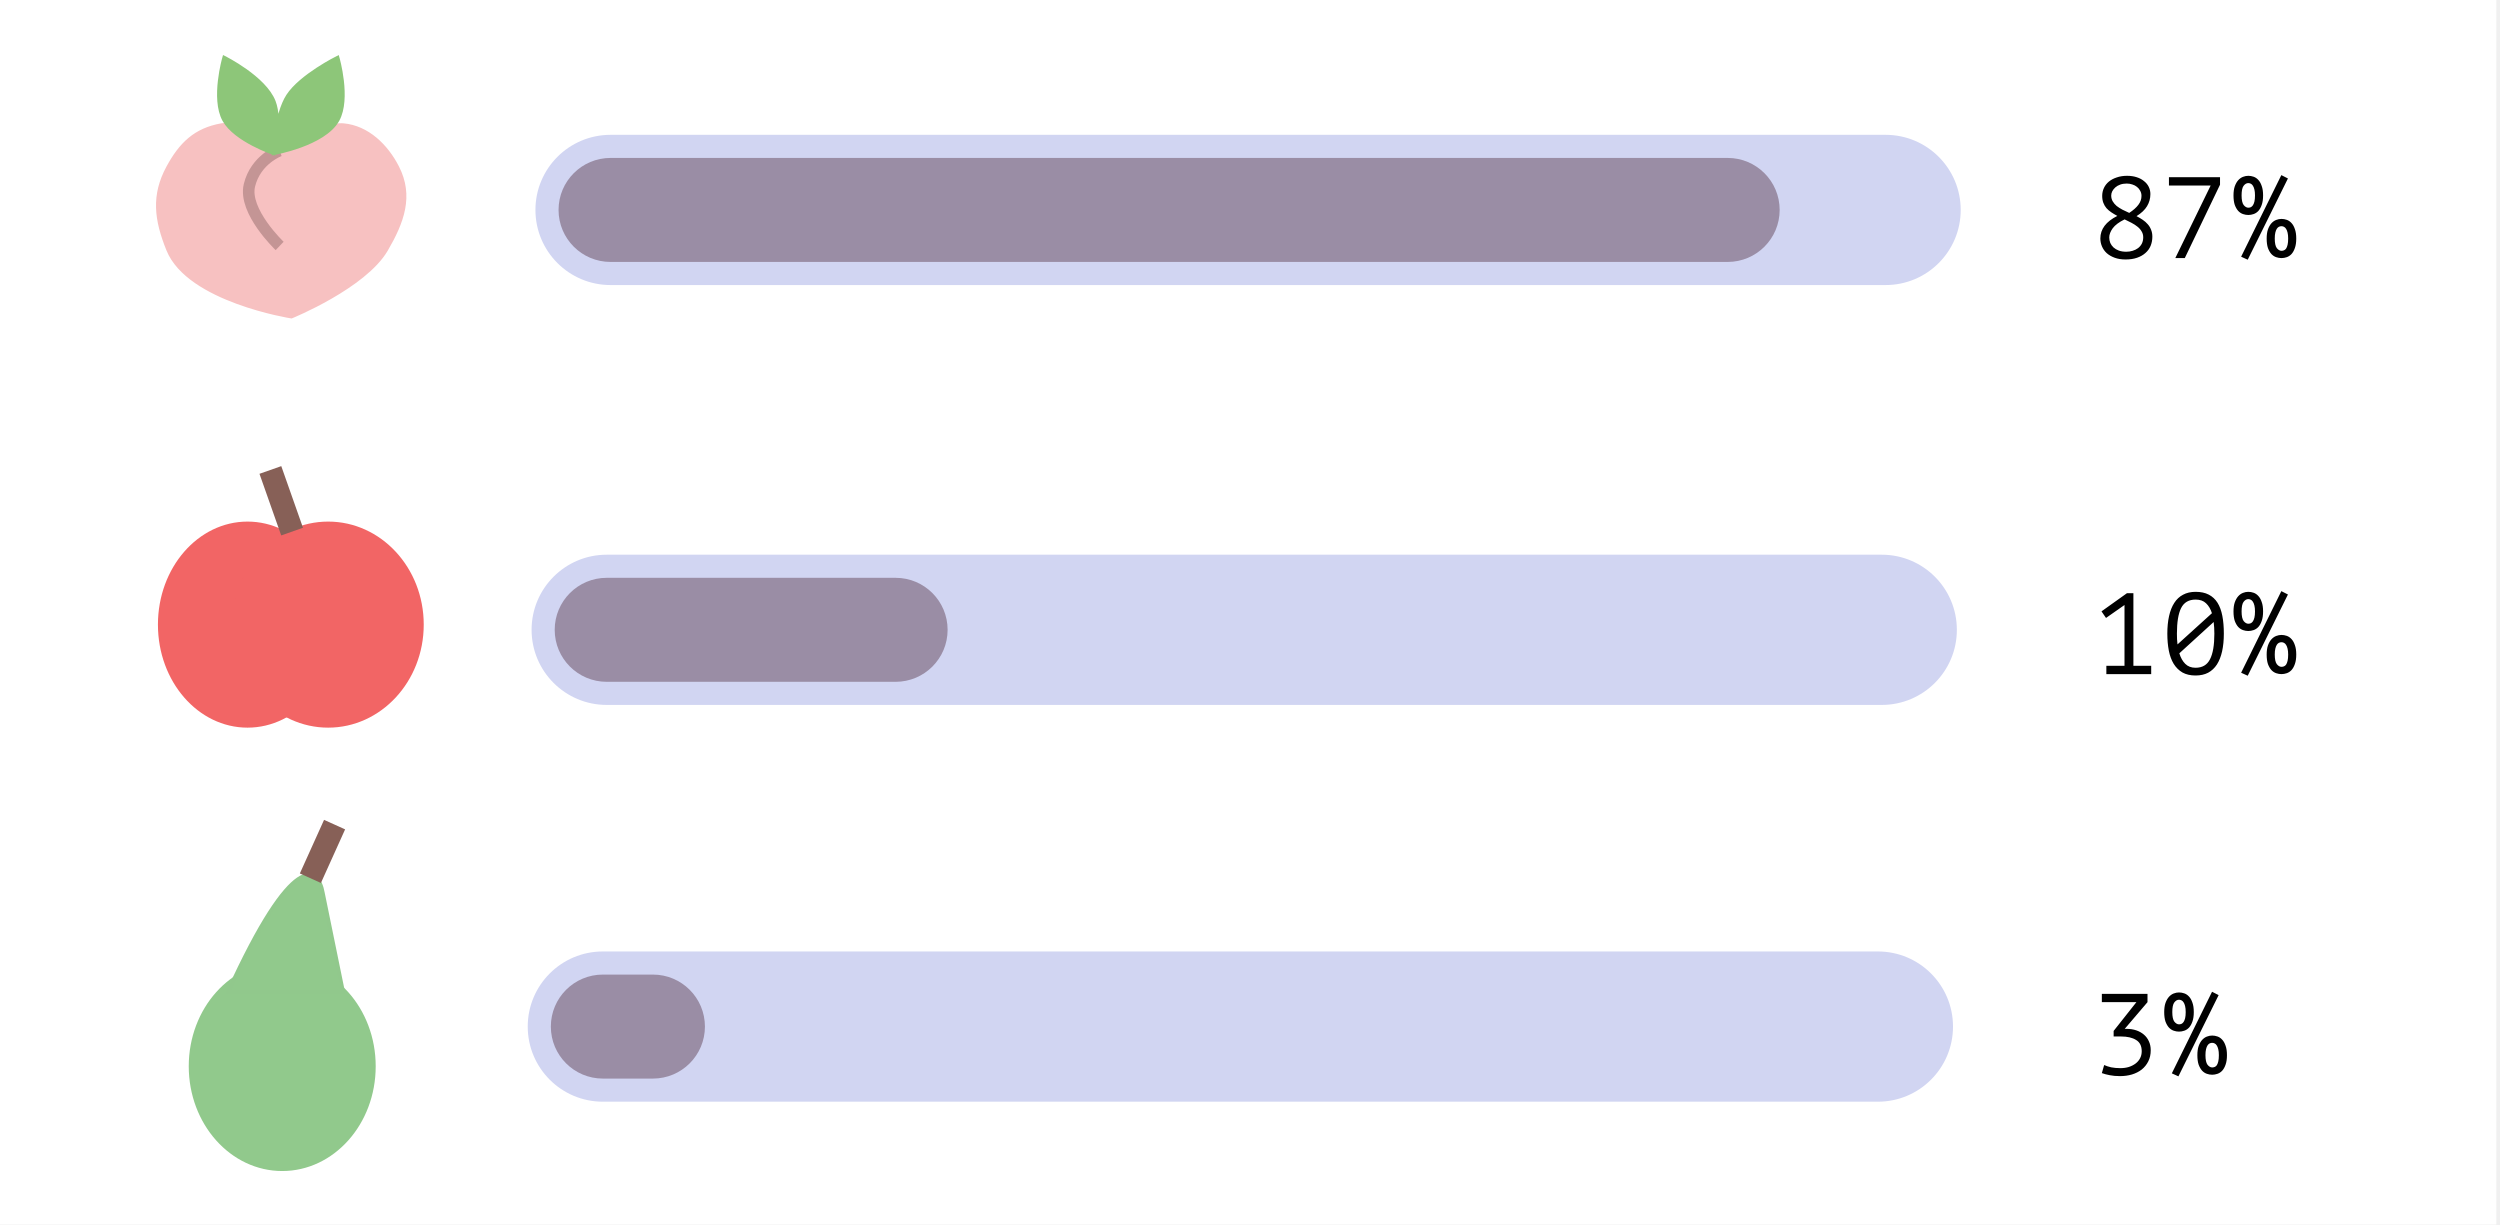
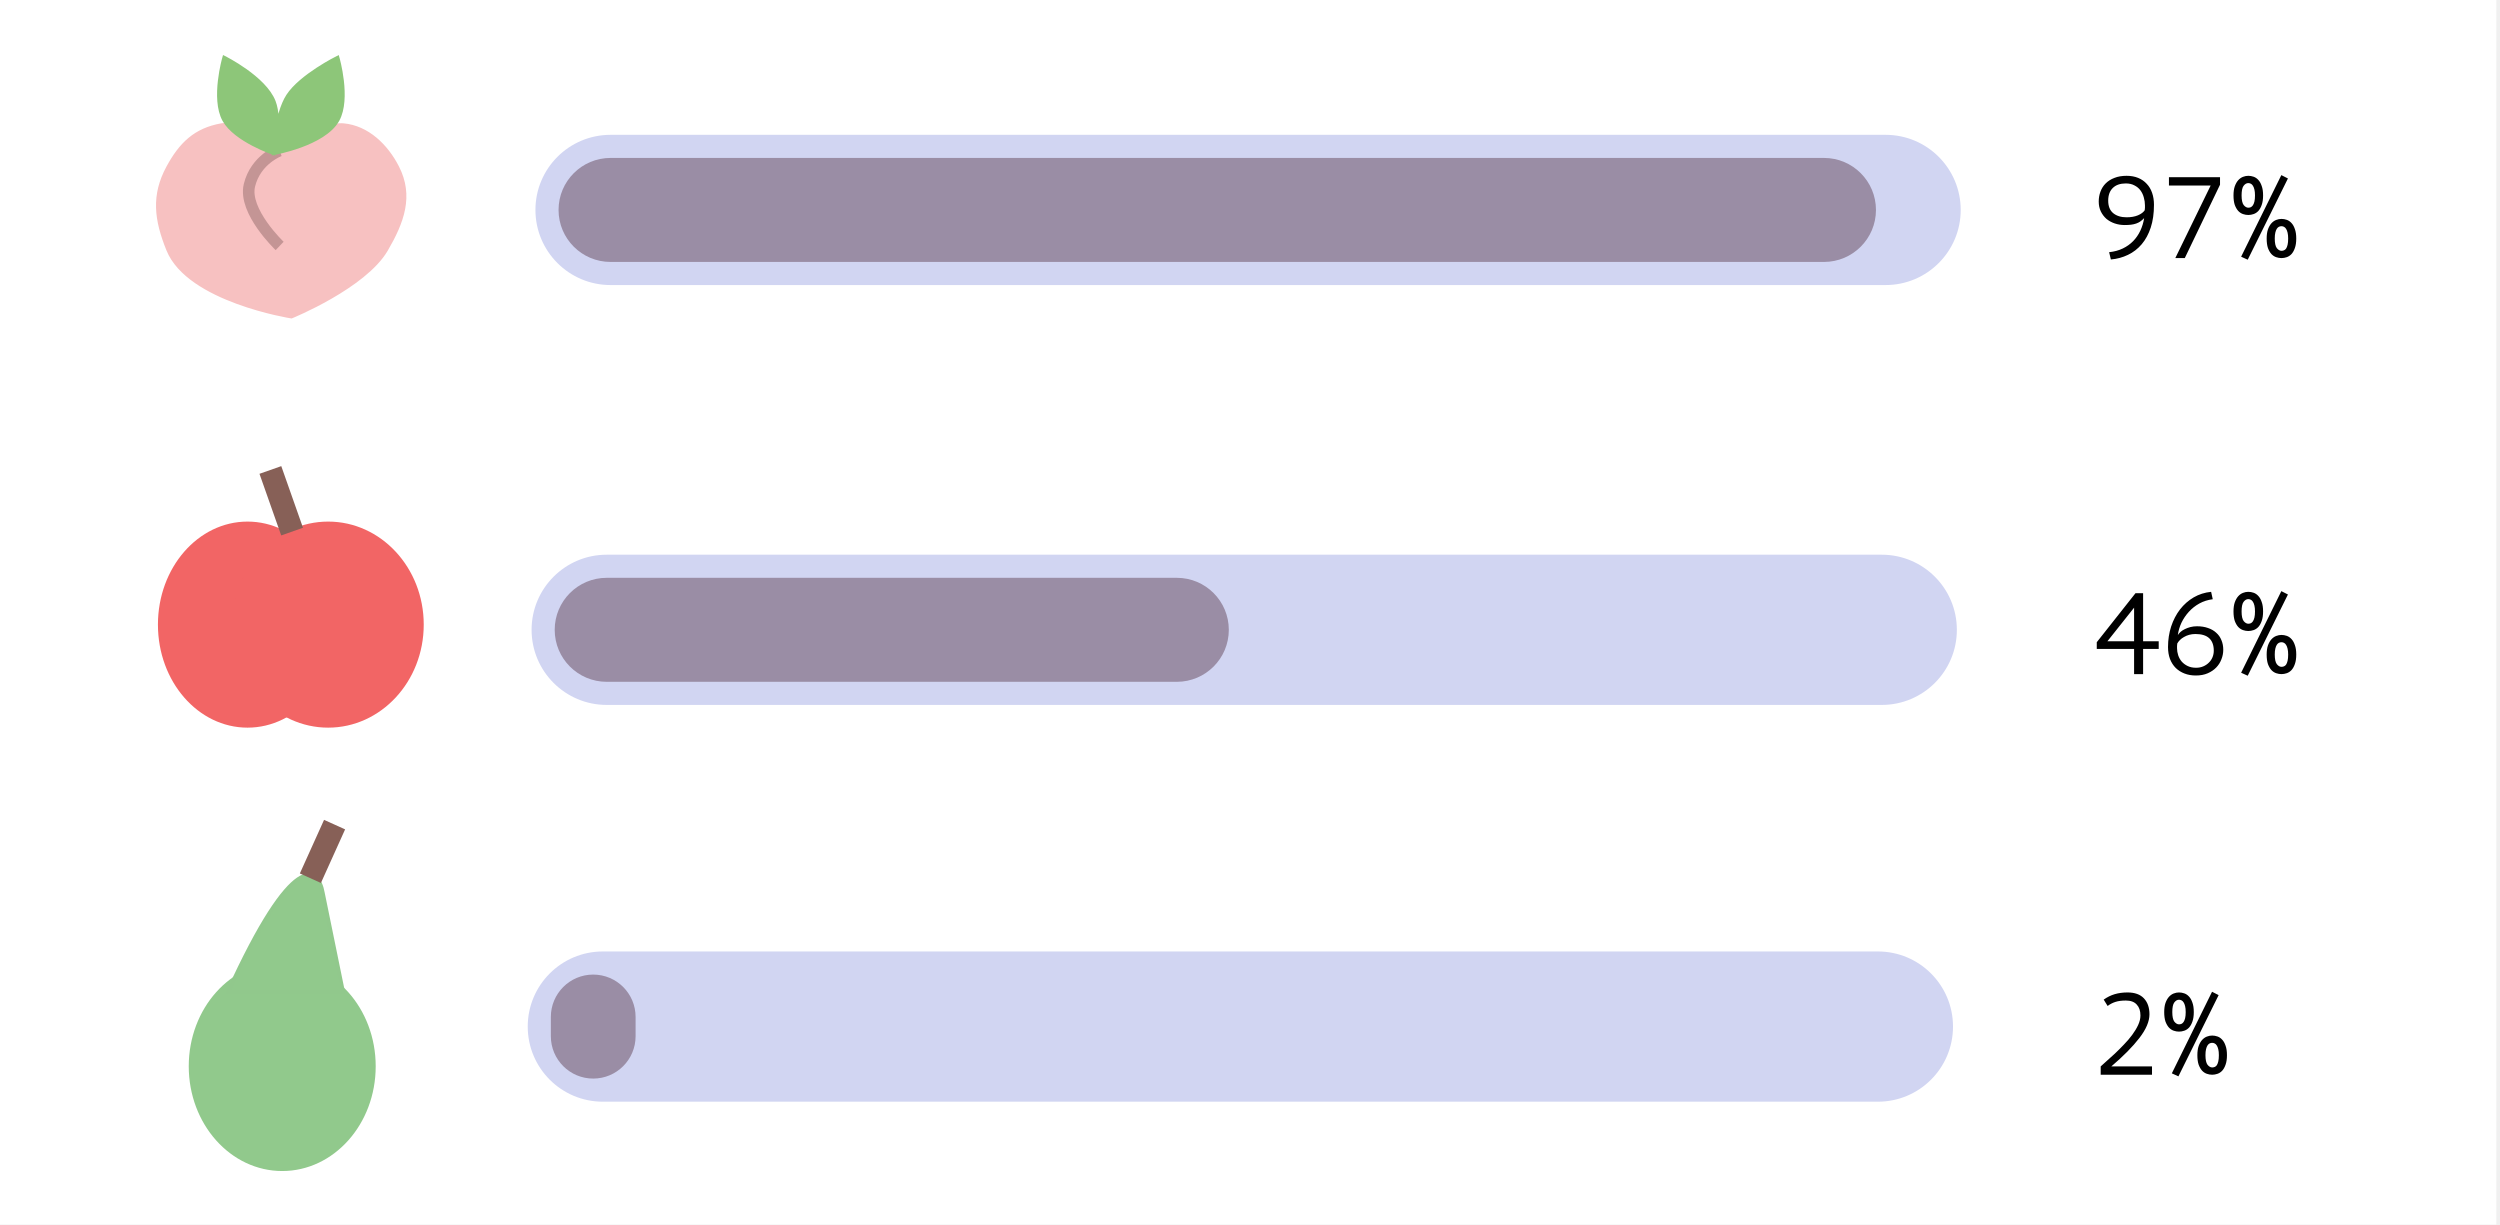
<svg xmlns="http://www.w3.org/2000/svg" width="649" height="318" viewBox="0 0 649 318" fill="none">
  <rect width="648.041" height="317.893" fill="white" />
  <rect x="139" y="35" width="370" height="39" rx="19.5" fill="#D1D5F2" />
  <rect x="138" y="144" width="370" height="39" rx="19.5" fill="#D1D5F2" />
  <rect x="137" y="247" width="370" height="39" rx="19.5" fill="#D1D5F2" />
-   <rect x="145" y="41" width="317" height="27" rx="13.5" fill="#9A8DA5" />
-   <rect x="144" y="150" width="102" height="27" rx="13.5" fill="#9A8DA5" />
-   <rect x="143" y="253" width="40" height="27" rx="13.5" fill="#9A8DA5" />
-   <path d="M545.25 61.9C545.25 59.48 546.72 57.53 549.66 56.05C549.1 55.75 548.58 55.44 548.1 55.12C547.62 54.8 547.2 54.44 546.84 54.04C546.5 53.64 546.23 53.18 546.03 52.66C545.83 52.14 545.73 51.54 545.73 50.86C545.73 50.12 545.88 49.43 546.18 48.79C546.48 48.15 546.91 47.6 547.47 47.14C548.03 46.68 548.71 46.32 549.51 46.06C550.31 45.78 551.2 45.64 552.18 45.64C553.1 45.64 553.93 45.76 554.67 46C555.43 46.24 556.07 46.58 556.59 47.02C557.13 47.44 557.54 47.94 557.82 48.52C558.1 49.1 558.24 49.72 558.24 50.38C558.24 51.52 557.95 52.57 557.37 53.53C556.81 54.47 555.9 55.33 554.64 56.11C555.22 56.41 555.76 56.73 556.26 57.07C556.76 57.41 557.19 57.79 557.55 58.21C557.93 58.63 558.22 59.11 558.42 59.65C558.64 60.17 558.75 60.77 558.75 61.45C558.75 62.29 558.6 63.08 558.3 63.82C558 64.54 557.55 65.16 556.95 65.68C556.37 66.2 555.65 66.61 554.79 66.91C553.93 67.21 552.93 67.36 551.79 67.36C550.73 67.36 549.79 67.21 548.97 66.91C548.15 66.61 547.46 66.21 546.9 65.71C546.36 65.21 545.95 64.63 545.67 63.97C545.39 63.31 545.25 62.62 545.25 61.9ZM556.38 61.6C556.38 61.02 556.24 60.51 555.96 60.07C555.7 59.61 555.34 59.2 554.88 58.84C554.44 58.48 553.93 58.15 553.35 57.85C552.77 57.55 552.17 57.25 551.55 56.95C550.11 57.65 549.08 58.42 548.46 59.26C547.86 60.1 547.56 60.89 547.56 61.63C547.56 62.13 547.65 62.61 547.83 63.07C548.03 63.51 548.31 63.9 548.67 64.24C549.05 64.58 549.51 64.85 550.05 65.05C550.61 65.25 551.25 65.35 551.97 65.35C552.55 65.35 553.1 65.27 553.62 65.11C554.16 64.95 554.63 64.72 555.03 64.42C555.45 64.1 555.78 63.71 556.02 63.25C556.26 62.77 556.38 62.22 556.38 61.6ZM548.07 50.77C548.07 51.33 548.2 51.83 548.46 52.27C548.72 52.71 549.06 53.11 549.48 53.47C549.92 53.81 550.42 54.13 550.98 54.43C551.54 54.71 552.13 54.99 552.75 55.27C553.81 54.57 554.6 53.87 555.12 53.17C555.66 52.47 555.93 51.7 555.93 50.86C555.93 50.36 555.82 49.92 555.6 49.54C555.4 49.14 555.12 48.8 554.76 48.52C554.42 48.24 554.02 48.03 553.56 47.89C553.1 47.73 552.62 47.65 552.12 47.65C551.48 47.65 550.91 47.74 550.41 47.92C549.91 48.1 549.49 48.34 549.15 48.64C548.81 48.94 548.54 49.28 548.34 49.66C548.16 50.02 548.07 50.39 548.07 50.77ZM564.708 67L573.888 48.16H563.058V46H576.318V47.95L567.168 67H564.708ZM579.817 50.74C579.817 49.8 579.927 49.01 580.147 48.37C580.387 47.71 580.687 47.18 581.047 46.78C581.407 46.38 581.817 46.09 582.277 45.91C582.737 45.73 583.197 45.64 583.657 45.64C584.117 45.64 584.577 45.72 585.037 45.88C585.497 46.04 585.907 46.32 586.267 46.72C586.627 47.1 586.917 47.62 587.137 48.28C587.377 48.92 587.497 49.74 587.497 50.74C587.497 51.72 587.377 52.54 587.137 53.2C586.917 53.84 586.627 54.36 586.267 54.76C585.907 55.14 585.497 55.41 585.037 55.57C584.577 55.73 584.117 55.81 583.657 55.81C583.197 55.81 582.737 55.73 582.277 55.57C581.817 55.41 581.407 55.14 581.047 54.76C580.687 54.36 580.387 53.84 580.147 53.2C579.927 52.54 579.817 51.72 579.817 50.74ZM581.917 50.74C581.917 51.92 582.097 52.75 582.457 53.23C582.837 53.69 583.237 53.92 583.657 53.92C583.877 53.92 584.087 53.88 584.287 53.8C584.507 53.7 584.697 53.53 584.857 53.29C585.017 53.05 585.147 52.73 585.247 52.33C585.347 51.91 585.397 51.38 585.397 50.74C585.397 50.12 585.347 49.61 585.247 49.21C585.147 48.79 585.017 48.46 584.857 48.22C584.697 47.96 584.507 47.78 584.287 47.68C584.087 47.58 583.877 47.53 583.657 47.53C583.197 47.53 582.787 47.77 582.427 48.25C582.087 48.71 581.917 49.54 581.917 50.74ZM588.427 61.93C588.427 60.99 588.537 60.2 588.757 59.56C588.997 58.9 589.297 58.37 589.657 57.97C590.017 57.57 590.427 57.28 590.887 57.1C591.347 56.92 591.807 56.83 592.267 56.83C592.727 56.83 593.187 56.91 593.647 57.07C594.107 57.23 594.517 57.51 594.877 57.91C595.237 58.29 595.527 58.81 595.747 59.47C595.987 60.11 596.107 60.93 596.107 61.93C596.107 62.91 595.987 63.73 595.747 64.39C595.527 65.03 595.237 65.55 594.877 65.95C594.517 66.33 594.107 66.6 593.647 66.76C593.187 66.92 592.727 67 592.267 67C591.807 67 591.347 66.92 590.887 66.76C590.427 66.6 590.017 66.33 589.657 65.95C589.297 65.55 588.997 65.03 588.757 64.39C588.537 63.73 588.427 62.91 588.427 61.93ZM590.527 61.93C590.527 63.11 590.707 63.94 591.067 64.42C591.447 64.88 591.847 65.11 592.267 65.11C592.487 65.11 592.697 65.07 592.897 64.99C593.117 64.91 593.307 64.76 593.467 64.54C593.627 64.3 593.757 63.97 593.857 63.55C593.957 63.13 594.007 62.59 594.007 61.93C594.007 61.31 593.957 60.8 593.857 60.4C593.757 59.98 593.627 59.65 593.467 59.41C593.307 59.15 593.117 58.97 592.897 58.87C592.697 58.77 592.487 58.72 592.267 58.72C592.047 58.72 591.827 58.77 591.607 58.87C591.407 58.97 591.227 59.14 591.067 59.38C590.907 59.62 590.777 59.95 590.677 60.37C590.577 60.77 590.527 61.29 590.527 61.93ZM592.237 45.46L593.947 46.33L583.507 67.42L581.797 66.64L592.237 45.46Z" fill="black" />
-   <path d="M546.81 172.84H551.52V157.06L546.72 160.42L545.55 158.71L552.15 154H553.83V172.84H558.45V175H546.81V172.84ZM562.638 164.5C562.638 162.8 562.788 161.28 563.088 159.94C563.388 158.58 563.838 157.44 564.438 156.52C565.038 155.58 565.798 154.87 566.718 154.39C567.638 153.89 568.728 153.64 569.988 153.64C571.328 153.64 572.458 153.88 573.378 154.36C574.318 154.84 575.078 155.54 575.658 156.46C576.238 157.38 576.658 158.52 576.918 159.88C577.178 161.22 577.308 162.76 577.308 164.5C577.308 166.2 577.158 167.73 576.858 169.09C576.558 170.43 576.108 171.57 575.508 172.51C574.908 173.43 574.148 174.14 573.228 174.64C572.308 175.12 571.218 175.36 569.958 175.36C568.638 175.36 567.508 175.1 566.568 174.58C565.648 174.04 564.888 173.29 564.288 172.33C563.708 171.37 563.288 170.23 563.028 168.91C562.768 167.57 562.638 166.1 562.638 164.5ZM574.848 164.5C574.848 163.44 574.788 162.43 574.668 161.47L565.758 169.6C566.098 170.74 566.608 171.65 567.288 172.33C567.968 173.01 568.858 173.35 569.958 173.35C571.718 173.35 572.968 172.62 573.708 171.16C574.468 169.7 574.848 167.48 574.848 164.5ZM565.128 164.5C565.128 165 565.138 165.48 565.158 165.94C565.198 166.4 565.238 166.85 565.278 167.29L574.218 159.19C573.878 158.11 573.368 157.25 572.688 156.61C572.028 155.97 571.128 155.65 569.988 155.65C568.208 155.65 566.948 156.39 566.208 157.87C565.488 159.33 565.128 161.54 565.128 164.5ZM579.817 158.74C579.817 157.8 579.927 157.01 580.147 156.37C580.387 155.71 580.687 155.18 581.047 154.78C581.407 154.38 581.817 154.09 582.277 153.91C582.737 153.73 583.197 153.64 583.657 153.64C584.117 153.64 584.577 153.72 585.037 153.88C585.497 154.04 585.907 154.32 586.267 154.72C586.627 155.1 586.917 155.62 587.137 156.28C587.377 156.92 587.497 157.74 587.497 158.74C587.497 159.72 587.377 160.54 587.137 161.2C586.917 161.84 586.627 162.36 586.267 162.76C585.907 163.14 585.497 163.41 585.037 163.57C584.577 163.73 584.117 163.81 583.657 163.81C583.197 163.81 582.737 163.73 582.277 163.57C581.817 163.41 581.407 163.14 581.047 162.76C580.687 162.36 580.387 161.84 580.147 161.2C579.927 160.54 579.817 159.72 579.817 158.74ZM581.917 158.74C581.917 159.92 582.097 160.75 582.457 161.23C582.837 161.69 583.237 161.92 583.657 161.92C583.877 161.92 584.087 161.88 584.287 161.8C584.507 161.7 584.697 161.53 584.857 161.29C585.017 161.05 585.147 160.73 585.247 160.33C585.347 159.91 585.397 159.38 585.397 158.74C585.397 158.12 585.347 157.61 585.247 157.21C585.147 156.79 585.017 156.46 584.857 156.22C584.697 155.96 584.507 155.78 584.287 155.68C584.087 155.58 583.877 155.53 583.657 155.53C583.197 155.53 582.787 155.77 582.427 156.25C582.087 156.71 581.917 157.54 581.917 158.74ZM588.427 169.93C588.427 168.99 588.537 168.2 588.757 167.56C588.997 166.9 589.297 166.37 589.657 165.97C590.017 165.57 590.427 165.28 590.887 165.1C591.347 164.92 591.807 164.83 592.267 164.83C592.727 164.83 593.187 164.91 593.647 165.07C594.107 165.23 594.517 165.51 594.877 165.91C595.237 166.29 595.527 166.81 595.747 167.47C595.987 168.11 596.107 168.93 596.107 169.93C596.107 170.91 595.987 171.73 595.747 172.39C595.527 173.03 595.237 173.55 594.877 173.95C594.517 174.33 594.107 174.6 593.647 174.76C593.187 174.92 592.727 175 592.267 175C591.807 175 591.347 174.92 590.887 174.76C590.427 174.6 590.017 174.33 589.657 173.95C589.297 173.55 588.997 173.03 588.757 172.39C588.537 171.73 588.427 170.91 588.427 169.93ZM590.527 169.93C590.527 171.11 590.707 171.94 591.067 172.42C591.447 172.88 591.847 173.11 592.267 173.11C592.487 173.11 592.697 173.07 592.897 172.99C593.117 172.91 593.307 172.76 593.467 172.54C593.627 172.3 593.757 171.97 593.857 171.55C593.957 171.13 594.007 170.59 594.007 169.93C594.007 169.31 593.957 168.8 593.857 168.4C593.757 167.98 593.627 167.65 593.467 167.41C593.307 167.15 593.117 166.97 592.897 166.87C592.697 166.77 592.487 166.72 592.267 166.72C592.047 166.72 591.827 166.77 591.607 166.87C591.407 166.97 591.227 167.14 591.067 167.38C590.907 167.62 590.777 167.95 590.677 168.37C590.577 168.77 590.527 169.29 590.527 169.93ZM592.237 153.46L593.947 154.33L583.507 175.42L581.797 174.64L592.237 153.46Z" fill="black" />
-   <path d="M550.44 277.29C551.24 277.29 551.97 277.19 552.63 276.99C553.31 276.77 553.9 276.47 554.4 276.09C554.9 275.71 555.29 275.25 555.57 274.71C555.85 274.17 555.99 273.57 555.99 272.91C555.99 271.53 555.5 270.55 554.52 269.97C553.56 269.37 552.26 269.07 550.62 269.07H548.7V267.63L554.61 260.16H545.64V258H557.49V260.16L551.58 267.09H552.06C552.98 267.09 553.82 267.22 554.58 267.48C555.34 267.74 556 268.11 556.56 268.59C557.12 269.07 557.55 269.65 557.85 270.33C558.17 271.01 558.33 271.78 558.33 272.64C558.33 273.72 558.12 274.68 557.7 275.52C557.28 276.36 556.71 277.07 555.99 277.65C555.27 278.21 554.42 278.64 553.44 278.94C552.48 279.22 551.45 279.36 550.35 279.36C549.33 279.36 548.44 279.28 547.68 279.12C546.94 278.98 546.26 278.8 545.64 278.58L546.24 276.48C546.76 276.72 547.37 276.92 548.07 277.08C548.77 277.22 549.56 277.29 550.44 277.29ZM561.828 262.74C561.828 261.8 561.938 261.01 562.158 260.37C562.398 259.71 562.698 259.18 563.058 258.78C563.418 258.38 563.828 258.09 564.288 257.91C564.748 257.73 565.208 257.64 565.668 257.64C566.128 257.64 566.588 257.72 567.048 257.88C567.508 258.04 567.918 258.32 568.278 258.72C568.638 259.1 568.928 259.62 569.148 260.28C569.388 260.92 569.508 261.74 569.508 262.74C569.508 263.72 569.388 264.54 569.148 265.2C568.928 265.84 568.638 266.36 568.278 266.76C567.918 267.14 567.508 267.41 567.048 267.57C566.588 267.73 566.128 267.81 565.668 267.81C565.208 267.81 564.748 267.73 564.288 267.57C563.828 267.41 563.418 267.14 563.058 266.76C562.698 266.36 562.398 265.84 562.158 265.2C561.938 264.54 561.828 263.72 561.828 262.74ZM563.928 262.74C563.928 263.92 564.108 264.75 564.468 265.23C564.848 265.69 565.248 265.92 565.668 265.92C565.888 265.92 566.098 265.88 566.298 265.8C566.518 265.7 566.708 265.53 566.868 265.29C567.028 265.05 567.158 264.73 567.258 264.33C567.358 263.91 567.408 263.38 567.408 262.74C567.408 262.12 567.358 261.61 567.258 261.21C567.158 260.79 567.028 260.46 566.868 260.22C566.708 259.96 566.518 259.78 566.298 259.68C566.098 259.58 565.888 259.53 565.668 259.53C565.208 259.53 564.798 259.77 564.438 260.25C564.098 260.71 563.928 261.54 563.928 262.74ZM570.438 273.93C570.438 272.99 570.548 272.2 570.768 271.56C571.008 270.9 571.308 270.37 571.668 269.97C572.028 269.57 572.438 269.28 572.898 269.1C573.358 268.92 573.818 268.83 574.278 268.83C574.738 268.83 575.198 268.91 575.658 269.07C576.118 269.23 576.528 269.51 576.888 269.91C577.248 270.29 577.538 270.81 577.758 271.47C577.998 272.11 578.118 272.93 578.118 273.93C578.118 274.91 577.998 275.73 577.758 276.39C577.538 277.03 577.248 277.55 576.888 277.95C576.528 278.33 576.118 278.6 575.658 278.76C575.198 278.92 574.738 279 574.278 279C573.818 279 573.358 278.92 572.898 278.76C572.438 278.6 572.028 278.33 571.668 277.95C571.308 277.55 571.008 277.03 570.768 276.39C570.548 275.73 570.438 274.91 570.438 273.93ZM572.538 273.93C572.538 275.11 572.718 275.94 573.078 276.42C573.458 276.88 573.858 277.11 574.278 277.11C574.498 277.11 574.708 277.07 574.908 276.99C575.128 276.91 575.318 276.76 575.478 276.54C575.638 276.3 575.768 275.97 575.868 275.55C575.968 275.13 576.018 274.59 576.018 273.93C576.018 273.31 575.968 272.8 575.868 272.4C575.768 271.98 575.638 271.65 575.478 271.41C575.318 271.15 575.128 270.97 574.908 270.87C574.708 270.77 574.498 270.72 574.278 270.72C574.058 270.72 573.838 270.77 573.618 270.87C573.418 270.97 573.238 271.14 573.078 271.38C572.918 271.62 572.788 271.95 572.688 272.37C572.588 272.77 572.538 273.29 572.538 273.93ZM574.248 257.46L575.958 258.33L565.518 279.42L563.808 278.64L574.248 257.46Z" fill="black" />
+   <rect x="145" y="41" width="342" height="27" rx="13.5" fill="#9A8DA5" />
+   <rect x="144" y="150" width="175" height="27" rx="13.5" fill="#9A8DA5" />
+   <rect x="143" y="253" width="22" height="27" rx="11" fill="#9A8DA5" />
+   <path d="M544.83 52.33C544.83 51.41 544.98 50.55 545.28 49.75C545.58 48.93 546.03 48.22 546.63 47.62C547.25 47 548.01 46.52 548.91 46.18C549.81 45.82 550.86 45.64 552.06 45.64C553.18 45.64 554.18 45.82 555.06 46.18C555.94 46.54 556.68 47.05 557.28 47.71C557.9 48.35 558.37 49.14 558.69 50.08C559.01 51 559.17 52.03 559.17 53.17C559.17 55.41 558.89 57.38 558.33 59.08C557.77 60.78 556.99 62.22 555.99 63.4C554.99 64.58 553.8 65.5 552.42 66.16C551.06 66.82 549.58 67.22 547.98 67.36L547.53 65.47C548.85 65.33 550.03 65.01 551.07 64.51C552.11 64.01 553.01 63.37 553.77 62.59C554.53 61.81 555.15 60.91 555.63 59.89C556.11 58.87 556.44 57.78 556.62 56.62C556.3 56.96 555.97 57.25 555.63 57.49C555.31 57.71 554.95 57.89 554.55 58.03C554.15 58.17 553.71 58.27 553.23 58.33C552.75 58.39 552.2 58.42 551.58 58.42C550.66 58.42 549.79 58.28 548.97 58C548.15 57.72 547.43 57.32 546.81 56.8C546.21 56.26 545.73 55.62 545.37 54.88C545.01 54.12 544.83 53.27 544.83 52.33ZM547.29 52.09C547.29 53.53 547.72 54.61 548.58 55.33C549.46 56.05 550.62 56.41 552.06 56.41C553.2 56.41 554.18 56.24 555 55.9C555.84 55.54 556.43 55.1 556.77 54.58C556.81 54.3 556.83 54.08 556.83 53.92C556.83 53.74 556.83 53.54 556.83 53.32C556.83 52.62 556.73 51.93 556.53 51.25C556.35 50.57 556.06 49.96 555.66 49.42C555.26 48.88 554.74 48.45 554.1 48.13C553.48 47.79 552.73 47.62 551.85 47.62C550.41 47.62 549.29 48.01 548.49 48.79C547.69 49.57 547.29 50.67 547.29 52.09ZM564.708 67L573.888 48.16H563.058V46H576.318V47.95L567.168 67H564.708ZM579.817 50.74C579.817 49.8 579.927 49.01 580.147 48.37C580.387 47.71 580.687 47.18 581.047 46.78C581.407 46.38 581.817 46.09 582.277 45.91C582.737 45.73 583.197 45.64 583.657 45.64C584.117 45.64 584.577 45.72 585.037 45.88C585.497 46.04 585.907 46.32 586.267 46.72C586.627 47.1 586.917 47.62 587.137 48.28C587.377 48.92 587.497 49.74 587.497 50.74C587.497 51.72 587.377 52.54 587.137 53.2C586.917 53.84 586.627 54.36 586.267 54.76C585.907 55.14 585.497 55.41 585.037 55.57C584.577 55.73 584.117 55.81 583.657 55.81C583.197 55.81 582.737 55.73 582.277 55.57C581.817 55.41 581.407 55.14 581.047 54.76C580.687 54.36 580.387 53.84 580.147 53.2C579.927 52.54 579.817 51.72 579.817 50.74ZM581.917 50.74C581.917 51.92 582.097 52.75 582.457 53.23C582.837 53.69 583.237 53.92 583.657 53.92C583.877 53.92 584.087 53.88 584.287 53.8C584.507 53.7 584.697 53.53 584.857 53.29C585.017 53.05 585.147 52.73 585.247 52.33C585.347 51.91 585.397 51.38 585.397 50.74C585.397 50.12 585.347 49.61 585.247 49.21C585.147 48.79 585.017 48.46 584.857 48.22C584.697 47.96 584.507 47.78 584.287 47.68C584.087 47.58 583.877 47.53 583.657 47.53C583.197 47.53 582.787 47.77 582.427 48.25C582.087 48.71 581.917 49.54 581.917 50.74ZM588.427 61.93C588.427 60.99 588.537 60.2 588.757 59.56C588.997 58.9 589.297 58.37 589.657 57.97C590.017 57.57 590.427 57.28 590.887 57.1C591.347 56.92 591.807 56.83 592.267 56.83C592.727 56.83 593.187 56.91 593.647 57.07C594.107 57.23 594.517 57.51 594.877 57.91C595.237 58.29 595.527 58.81 595.747 59.47C595.987 60.11 596.107 60.93 596.107 61.93C596.107 62.91 595.987 63.73 595.747 64.39C595.527 65.03 595.237 65.55 594.877 65.95C594.517 66.33 594.107 66.6 593.647 66.76C593.187 66.92 592.727 67 592.267 67C591.807 67 591.347 66.92 590.887 66.76C590.427 66.6 590.017 66.33 589.657 65.95C589.297 65.55 588.997 65.03 588.757 64.39C588.537 63.73 588.427 62.91 588.427 61.93ZM590.527 61.93C590.527 63.11 590.707 63.94 591.067 64.42C591.447 64.88 591.847 65.11 592.267 65.11C592.487 65.11 592.697 65.07 592.897 64.99C593.117 64.91 593.307 64.76 593.467 64.54C593.627 64.3 593.757 63.97 593.857 63.55C593.957 63.13 594.007 62.59 594.007 61.93C594.007 61.31 593.957 60.8 593.857 60.4C593.757 59.98 593.627 59.65 593.467 59.41C593.307 59.15 593.117 58.97 592.897 58.87C592.697 58.77 592.487 58.72 592.267 58.72C592.047 58.72 591.827 58.77 591.607 58.87C591.407 58.97 591.227 59.14 591.067 59.38C590.907 59.62 590.777 59.95 590.677 60.37C590.577 60.77 590.527 61.29 590.527 61.93ZM592.237 45.46L593.947 46.33L583.507 67.42L581.797 66.64L592.237 45.46Z" fill="black" />
+   <path d="M560.4 168.46H556.35V175H554.01V168.46H544.32V166.72L554.37 154H556.35V166.48H560.4V168.46ZM554.01 157.75L547.08 166.48H554.01V157.75ZM577.158 168.67C577.158 169.53 576.998 170.36 576.678 171.16C576.378 171.96 575.928 172.67 575.328 173.29C574.728 173.91 573.988 174.41 573.108 174.79C572.228 175.17 571.208 175.36 570.048 175.36C568.968 175.36 567.988 175.19 567.108 174.85C566.228 174.51 565.468 174.03 564.828 173.41C564.188 172.77 563.688 171.99 563.328 171.07C562.988 170.15 562.818 169.12 562.818 167.98C562.818 166.1 563.088 164.32 563.628 162.64C564.188 160.96 564.958 159.48 565.938 158.2C566.938 156.92 568.118 155.88 569.478 155.08C570.858 154.28 572.368 153.8 574.008 153.64L574.428 155.56C573.168 155.72 572.008 156.09 570.948 156.67C569.908 157.25 568.998 157.97 568.218 158.83C567.438 159.69 566.798 160.64 566.298 161.68C565.818 162.72 565.508 163.78 565.368 164.86C565.528 164.6 565.758 164.33 566.058 164.05C566.378 163.77 566.748 163.53 567.168 163.33C567.608 163.11 568.088 162.93 568.608 162.79C569.148 162.65 569.728 162.58 570.348 162.58C571.408 162.58 572.358 162.73 573.198 163.03C574.038 163.31 574.748 163.72 575.328 164.26C575.928 164.78 576.378 165.42 576.678 166.18C576.998 166.92 577.158 167.75 577.158 168.67ZM574.698 168.91C574.698 167.51 574.308 166.44 573.528 165.7C572.748 164.96 571.548 164.59 569.928 164.59C569.348 164.59 568.808 164.66 568.308 164.8C567.808 164.94 567.358 165.13 566.958 165.37C566.558 165.59 566.208 165.85 565.908 166.15C565.608 166.45 565.378 166.75 565.218 167.05C565.178 167.33 565.158 167.55 565.158 167.71C565.158 167.87 565.158 168.06 565.158 168.28C565.158 168.88 565.258 169.49 565.458 170.11C565.658 170.71 565.958 171.25 566.358 171.73C566.778 172.21 567.298 172.6 567.918 172.9C568.538 173.2 569.268 173.35 570.108 173.35C570.788 173.35 571.408 173.23 571.968 172.99C572.528 172.75 573.008 172.43 573.408 172.03C573.828 171.63 574.148 171.16 574.368 170.62C574.588 170.08 574.698 169.51 574.698 168.91ZM579.817 158.74C579.817 157.8 579.927 157.01 580.147 156.37C580.387 155.71 580.687 155.18 581.047 154.78C581.407 154.38 581.817 154.09 582.277 153.91C582.737 153.73 583.197 153.64 583.657 153.64C584.117 153.64 584.577 153.72 585.037 153.88C585.497 154.04 585.907 154.32 586.267 154.72C586.627 155.1 586.917 155.62 587.137 156.28C587.377 156.92 587.497 157.74 587.497 158.74C587.497 159.72 587.377 160.54 587.137 161.2C586.917 161.84 586.627 162.36 586.267 162.76C585.907 163.14 585.497 163.41 585.037 163.57C584.577 163.73 584.117 163.81 583.657 163.81C583.197 163.81 582.737 163.73 582.277 163.57C581.817 163.41 581.407 163.14 581.047 162.76C580.687 162.36 580.387 161.84 580.147 161.2C579.927 160.54 579.817 159.72 579.817 158.74ZM581.917 158.74C581.917 159.92 582.097 160.75 582.457 161.23C582.837 161.69 583.237 161.92 583.657 161.92C583.877 161.92 584.087 161.88 584.287 161.8C584.507 161.7 584.697 161.53 584.857 161.29C585.017 161.05 585.147 160.73 585.247 160.33C585.347 159.91 585.397 159.38 585.397 158.74C585.397 158.12 585.347 157.61 585.247 157.21C585.147 156.79 585.017 156.46 584.857 156.22C584.697 155.96 584.507 155.78 584.287 155.68C584.087 155.58 583.877 155.53 583.657 155.53C583.197 155.53 582.787 155.77 582.427 156.25C582.087 156.71 581.917 157.54 581.917 158.74ZM588.427 169.93C588.427 168.99 588.537 168.2 588.757 167.56C588.997 166.9 589.297 166.37 589.657 165.97C590.017 165.57 590.427 165.28 590.887 165.1C591.347 164.92 591.807 164.83 592.267 164.83C592.727 164.83 593.187 164.91 593.647 165.07C594.107 165.23 594.517 165.51 594.877 165.91C595.237 166.29 595.527 166.81 595.747 167.47C595.987 168.11 596.107 168.93 596.107 169.93C596.107 170.91 595.987 171.73 595.747 172.39C595.527 173.03 595.237 173.55 594.877 173.95C594.517 174.33 594.107 174.6 593.647 174.76C593.187 174.92 592.727 175 592.267 175C591.807 175 591.347 174.92 590.887 174.76C590.427 174.6 590.017 174.33 589.657 173.95C589.297 173.55 588.997 173.03 588.757 172.39C588.537 171.73 588.427 170.91 588.427 169.93ZM590.527 169.93C590.527 171.11 590.707 171.94 591.067 172.42C591.447 172.88 591.847 173.11 592.267 173.11C592.487 173.11 592.697 173.07 592.897 172.99C593.117 172.91 593.307 172.76 593.467 172.54C593.627 172.3 593.757 171.97 593.857 171.55C593.957 171.13 594.007 170.59 594.007 169.93C594.007 169.31 593.957 168.8 593.857 168.4C593.757 167.98 593.627 167.65 593.467 167.41C593.307 167.15 593.117 166.97 592.897 166.87C592.697 166.77 592.487 166.72 592.267 166.72C592.047 166.72 591.827 166.77 591.607 166.87C591.407 166.97 591.227 167.14 591.067 167.38C590.907 167.62 590.777 167.95 590.677 168.37C590.577 168.77 590.527 169.29 590.527 169.93ZM592.237 153.46L593.947 154.33L583.507 175.42L581.797 174.64L592.237 153.46Z" fill="black" />
+   <path d="M558 263.31C558 265.15 557.13 267.2 555.39 269.46C553.65 271.72 551.22 274.18 548.1 276.84H558.66V279H545.34V276.84C545.72 276.48 546.24 276.01 546.9 275.43C547.56 274.85 548.27 274.21 549.03 273.51C549.79 272.79 550.56 272.02 551.34 271.2C552.14 270.38 552.86 269.54 553.5 268.68C554.14 267.82 554.66 266.96 555.06 266.1C555.46 265.24 555.66 264.41 555.66 263.61C555.66 262.41 555.34 261.47 554.7 260.79C554.08 260.09 553.14 259.74 551.88 259.74C550.8 259.74 549.89 259.86 549.15 260.1C548.41 260.34 547.74 260.69 547.14 261.15L546.12 259.5C547.02 258.86 547.97 258.39 548.97 258.09C549.99 257.79 551.1 257.64 552.3 257.64C554.18 257.64 555.6 258.15 556.56 259.17C557.52 260.19 558 261.57 558 263.31ZM561.828 262.74C561.828 261.8 561.938 261.01 562.158 260.37C562.398 259.71 562.698 259.18 563.058 258.78C563.418 258.38 563.828 258.09 564.288 257.91C564.748 257.73 565.208 257.64 565.668 257.64C566.128 257.64 566.588 257.72 567.048 257.88C567.508 258.04 567.918 258.32 568.278 258.72C568.638 259.1 568.928 259.62 569.148 260.28C569.388 260.92 569.508 261.74 569.508 262.74C569.508 263.72 569.388 264.54 569.148 265.2C568.928 265.84 568.638 266.36 568.278 266.76C567.918 267.14 567.508 267.41 567.048 267.57C566.588 267.73 566.128 267.81 565.668 267.81C565.208 267.81 564.748 267.73 564.288 267.57C563.828 267.41 563.418 267.14 563.058 266.76C562.698 266.36 562.398 265.84 562.158 265.2C561.938 264.54 561.828 263.72 561.828 262.74ZM563.928 262.74C563.928 263.92 564.108 264.75 564.468 265.23C564.848 265.69 565.248 265.92 565.668 265.92C565.888 265.92 566.098 265.88 566.298 265.8C566.518 265.7 566.708 265.53 566.868 265.29C567.028 265.05 567.158 264.73 567.258 264.33C567.358 263.91 567.408 263.38 567.408 262.74C567.408 262.12 567.358 261.61 567.258 261.21C567.158 260.79 567.028 260.46 566.868 260.22C566.708 259.96 566.518 259.78 566.298 259.68C566.098 259.58 565.888 259.53 565.668 259.53C565.208 259.53 564.798 259.77 564.438 260.25C564.098 260.71 563.928 261.54 563.928 262.74ZM570.438 273.93C570.438 272.99 570.548 272.2 570.768 271.56C571.008 270.9 571.308 270.37 571.668 269.97C572.028 269.57 572.438 269.28 572.898 269.1C573.358 268.92 573.818 268.83 574.278 268.83C574.738 268.83 575.198 268.91 575.658 269.07C576.118 269.23 576.528 269.51 576.888 269.91C577.248 270.29 577.538 270.81 577.758 271.47C577.998 272.11 578.118 272.93 578.118 273.93C578.118 274.91 577.998 275.73 577.758 276.39C577.538 277.03 577.248 277.55 576.888 277.95C576.528 278.33 576.118 278.6 575.658 278.76C575.198 278.92 574.738 279 574.278 279C573.818 279 573.358 278.92 572.898 278.76C572.438 278.6 572.028 278.33 571.668 277.95C571.308 277.55 571.008 277.03 570.768 276.39C570.548 275.73 570.438 274.91 570.438 273.93ZM572.538 273.93C572.538 275.11 572.718 275.94 573.078 276.42C573.458 276.88 573.858 277.11 574.278 277.11C574.498 277.11 574.708 277.07 574.908 276.99C575.128 276.91 575.318 276.76 575.478 276.54C575.638 276.3 575.768 275.97 575.868 275.55C575.968 275.13 576.018 274.59 576.018 273.93C576.018 273.31 575.968 272.8 575.868 272.4C575.768 271.98 575.638 271.65 575.478 271.41C575.318 271.15 575.128 270.97 574.908 270.87C574.708 270.77 574.498 270.72 574.278 270.72C574.058 270.72 573.838 270.77 573.618 270.87C573.418 270.97 573.238 271.14 573.078 271.38C572.918 271.62 572.788 271.95 572.688 272.37C572.588 272.77 572.538 273.29 572.538 273.93ZM574.248 257.46L575.958 258.33L565.518 279.42L563.808 278.64L574.248 257.46Z" fill="black" />
  <path d="M57.492 32.514C64.981 31.169 72.274 39.744 72.274 39.744C72.274 39.744 83.44 31.99 89.145 32.514C95.379 33.086 100.275 37.866 103.124 43.44C106.922 50.871 104.437 57.601 100.232 64.81C94.608 74.451 75.648 82.163 75.648 82.163C75.648 82.163 48.987 77.986 43.674 64.81C40.552 57.07 39.691 50.774 43.674 43.44C46.956 37.394 50.721 33.73 57.492 32.514Z" fill="#F7C1C1" stroke="#F7C1C1" />
  <path d="M72.596 39.102C72.596 39.102 66.383 41.351 64.751 48.1C63.118 54.848 72.596 63.846 72.596 63.846" stroke="#C49595" stroke-width="3" />
  <path d="M71.064 39.744C71.064 39.744 61.124 36.391 58.212 31.138C55.147 25.61 58.212 15 58.212 15C58.212 15 68.656 20.178 71.064 26.404C71.852 28.442 71.98 31.112 71.863 33.527C72.415 30.539 73.32 27.131 74.767 24.898C78.109 19.741 87.62 15 87.62 15C87.62 15 90.692 25.614 87.62 31.138C84.102 37.463 71.064 39.744 71.064 39.744Z" fill="#8DC679" />
  <path d="M71.064 39.744C71.064 39.744 61.124 36.391 58.212 31.138C55.147 25.61 58.212 15 58.212 15C58.212 15 68.656 20.178 71.064 26.404C72.946 31.271 71.064 39.744 71.064 39.744ZM71.064 39.744C71.064 39.744 71.684 29.656 74.767 24.898C78.109 19.741 87.62 15 87.62 15C87.62 15 90.692 25.614 87.62 31.138C84.102 37.463 71.064 39.744 71.064 39.744Z" stroke="#8DC679" />
  <ellipse cx="64.258" cy="162.151" rx="23.258" ry="26.747" fill="#F26565" />
  <ellipse cx="85.192" cy="162.151" rx="24.809" ry="26.747" fill="#F26565" />
  <line x1="70.189" y1="122.003" x2="75.829" y2="138.003" stroke="#876057" stroke-width="6" />
  <ellipse cx="73.266" cy="276.811" rx="24.266" ry="27.189" fill="#91C98C" />
  <path d="M83.79 231.788C82.621 224.966 76.072 220.561 59.233 257.515H89.053L83.79 231.788Z" fill="#91C98C" stroke="#91C88C" />
  <path d="M86.859 214.072L80.575 227.987" stroke="#876057" stroke-width="6" />
</svg>
